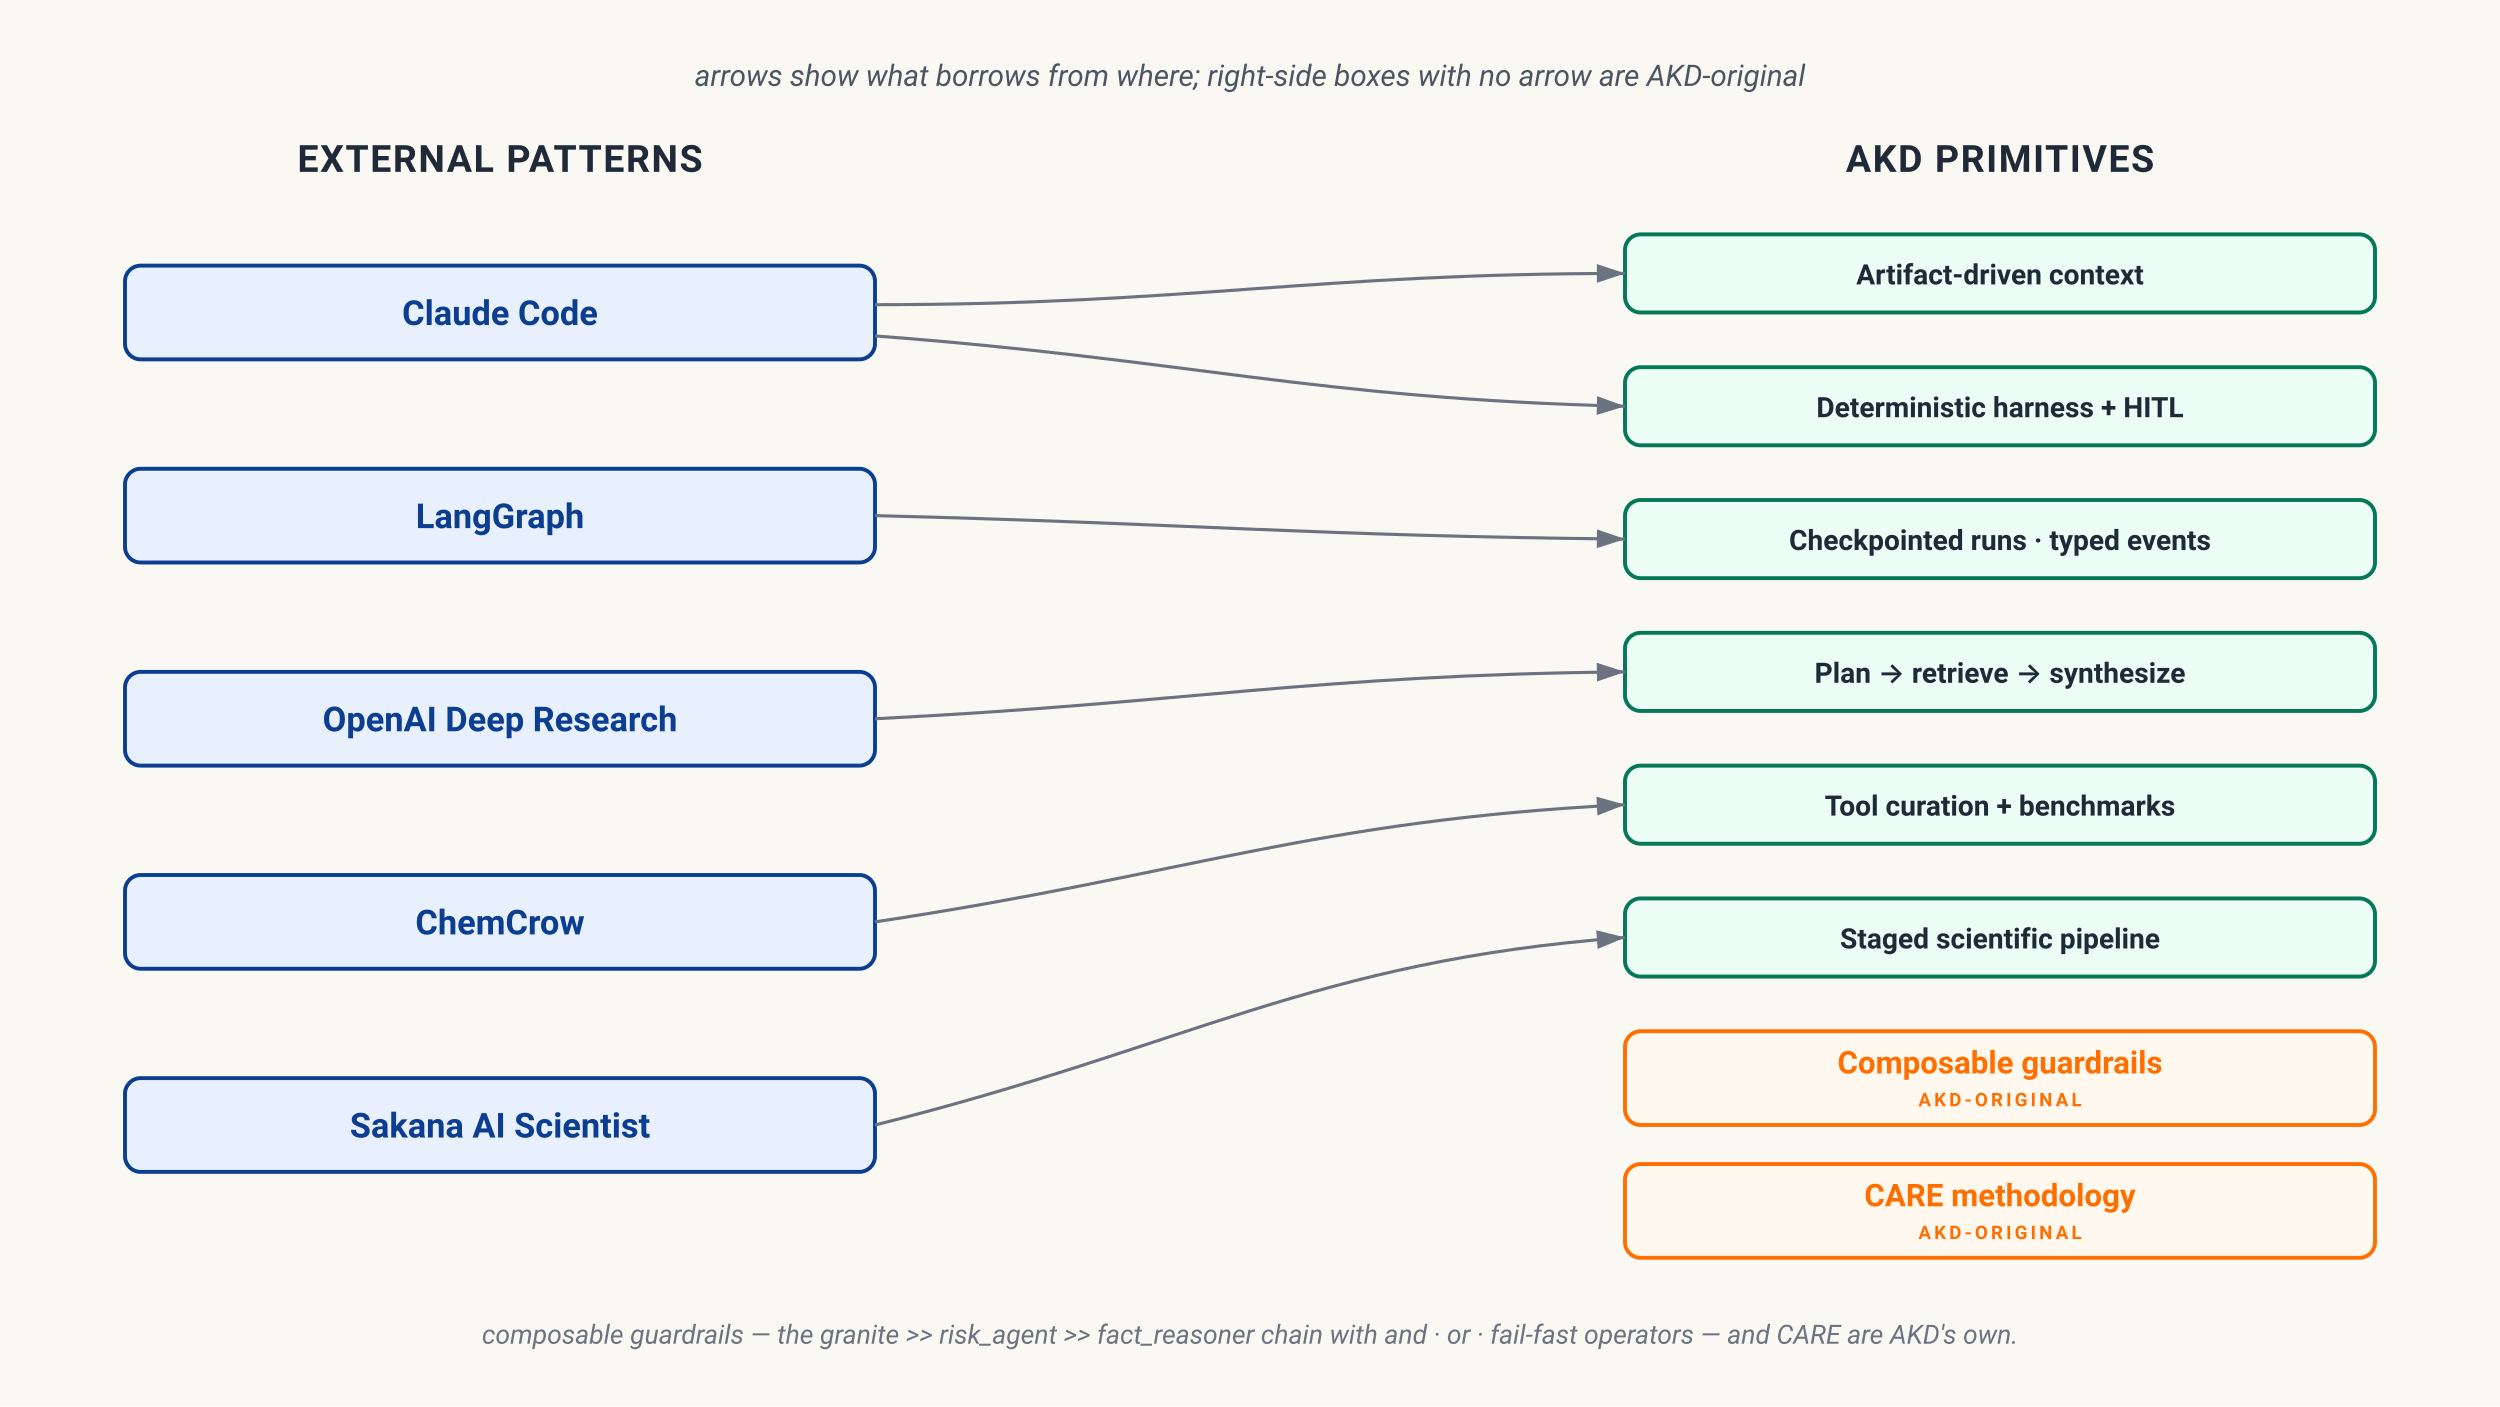
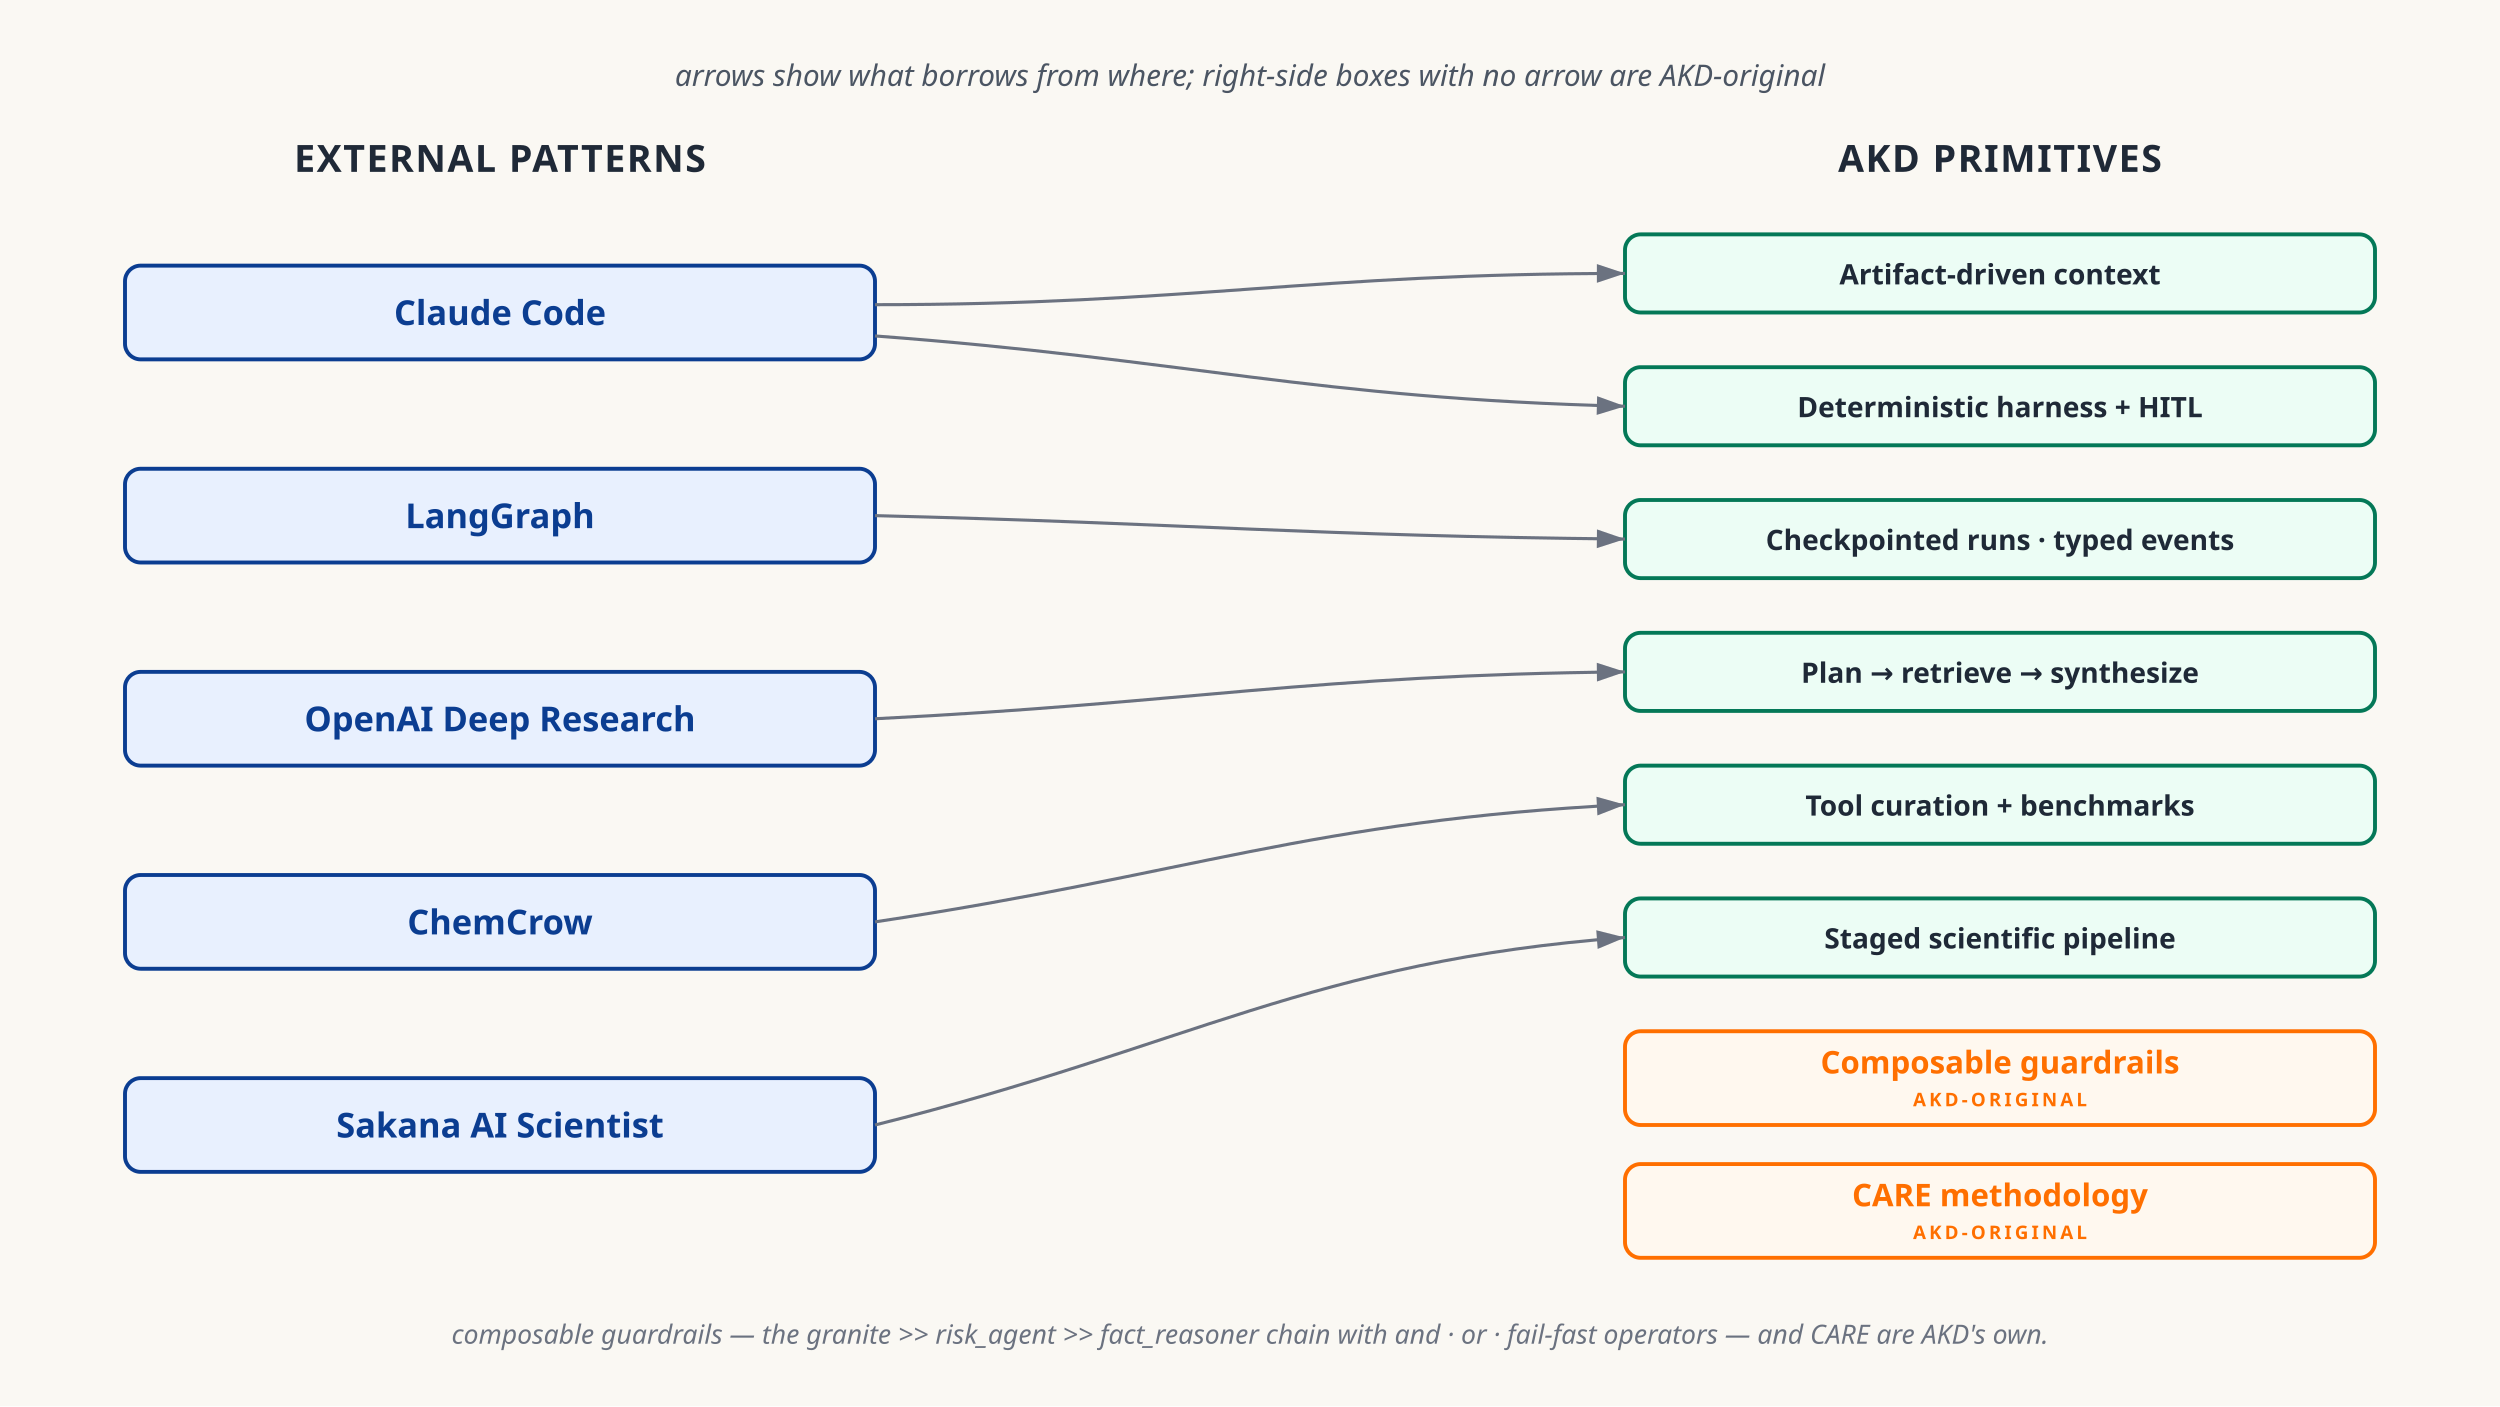
- <svg xmlns="http://www.w3.org/2000/svg" viewBox="0 0 1600 900" font-family="system-ui, -apple-system, 'Segoe UI', Roboto, sans-serif">
+ <svg xmlns="http://www.w3.org/2000/svg" viewBox="0 0 1600 900" font-family="sans-serif">
  <defs>
    <style>
      .bg { fill: #faf8f3; }
      .title { fill: #1f2937; font-size: 38px; font-weight: 700; }
      .subtitle { fill: #4b5563; font-size: 19px; font-style: italic; }
      .col-h { fill: #1f2937; font-size: 24px; font-weight: 700; letter-spacing: 1px; }
      .box { stroke-width: 2.5; rx: 10; ry: 10; }
      .ext-box { fill: #e8f0fe; stroke: #0B3D91; }
      .akd-box { fill: #ecfdf5; stroke: #047857; }
      .orig-box { fill: #fff8ef; stroke: #FF6F00; }
      .ext-text { fill: #0B3D91; font-size: 22px; font-weight: 700; }
      .akd-text { fill: #1f2937; font-size: 18px; font-weight: 600; }
      .orig-text { fill: #FF6F00; font-size: 20px; font-weight: 700; }
      .orig-badge { fill: #FF6F00; font-size: 12px; font-weight: 700; letter-spacing: 2px; }
      .arrow { stroke: #6b7280; stroke-width: 2; fill: none; }
      .footer { fill: #6b7280; font-size: 17px; font-style: italic; }
    </style>
    <marker id="arrow" markerWidth="10" markerHeight="10" refX="9" refY="3" orient="auto" markerUnits="strokeWidth">
      <path d="M0,0 L0,6 L9,3 z" fill="#6b7280" />
    </marker>
  </defs>
  <rect class="bg" width="1600" height="900" />
  <text x="800" y="55" class="subtitle" text-anchor="middle">arrows show what borrows from where; right-side boxes with no arrow are AKD-original</text>
  <text x="320" y="110" class="col-h" text-anchor="middle">EXTERNAL PATTERNS</text>
  <text x="1280" y="110" class="col-h" text-anchor="middle">AKD PRIMITIVES</text>
  <rect class="box ext-box" x="80" y="170" width="480" height="60" />
  <text x="320" y="208" class="ext-text" text-anchor="middle">Claude Code</text>
  <rect class="box ext-box" x="80" y="300" width="480" height="60" />
  <text x="320" y="338" class="ext-text" text-anchor="middle">LangGraph</text>
  <rect class="box ext-box" x="80" y="430" width="480" height="60" />
  <text x="320" y="468" class="ext-text" text-anchor="middle">OpenAI Deep Research</text>
  <rect class="box ext-box" x="80" y="560" width="480" height="60" />
  <text x="320" y="598" class="ext-text" text-anchor="middle">ChemCrow</text>
  <rect class="box ext-box" x="80" y="690" width="480" height="60" />
  <text x="320" y="728" class="ext-text" text-anchor="middle">Sakana AI Scientist</text>
  <rect class="box akd-box" x="1040" y="150" width="480" height="50" />
  <text x="1280" y="182" class="akd-text" text-anchor="middle">Artifact-driven context</text>
  <rect class="box akd-box" x="1040" y="235" width="480" height="50" />
  <text x="1280" y="267" class="akd-text" text-anchor="middle">Deterministic harness + HITL</text>
  <rect class="box akd-box" x="1040" y="320" width="480" height="50" />
  <text x="1280" y="352" class="akd-text" text-anchor="middle">Checkpointed runs · typed events</text>
  <rect class="box akd-box" x="1040" y="405" width="480" height="50" />
  <text x="1280" y="437" class="akd-text" text-anchor="middle">Plan → retrieve → synthesize</text>
  <rect class="box akd-box" x="1040" y="490" width="480" height="50" />
  <text x="1280" y="522" class="akd-text" text-anchor="middle">Tool curation + benchmarks</text>
  <rect class="box akd-box" x="1040" y="575" width="480" height="50" />
  <text x="1280" y="607" class="akd-text" text-anchor="middle">Staged scientific pipeline</text>
  <rect class="box orig-box" x="1040" y="660" width="480" height="60" />
  <text x="1280" y="687" class="orig-text" text-anchor="middle">Composable guardrails</text>
  <text x="1280" y="708" class="orig-badge" text-anchor="middle">AKD-ORIGINAL</text>
  <rect class="box orig-box" x="1040" y="745" width="480" height="60" />
  <text x="1280" y="772" class="orig-text" text-anchor="middle">CARE methodology</text>
  <text x="1280" y="793" class="orig-badge" text-anchor="middle">AKD-ORIGINAL</text>
  <path class="arrow" d="M 560 195 C 760 195, 840 175, 1040 175" marker-end="url(#arrow)" />
  <path class="arrow" d="M 560 215 C 760 230, 840 255, 1040 260" marker-end="url(#arrow)" />
  <path class="arrow" d="M 560 330 C 760 335, 840 343, 1040 345" marker-end="url(#arrow)" />
  <path class="arrow" d="M 560 460 C 760 450, 840 432, 1040 430" marker-end="url(#arrow)" />
  <path class="arrow" d="M 560 590 C 760 560, 840 525, 1040 515" marker-end="url(#arrow)" />
  <path class="arrow" d="M 560 720 C 760 670, 840 615, 1040 600" marker-end="url(#arrow)" />
  <text x="800" y="860" class="footer" text-anchor="middle">composable guardrails — the granite &gt;&gt; risk_agent &gt;&gt; fact_reasoner chain with and · or · fail-fast operators — and CARE are AKD's own.</text>
</svg>
